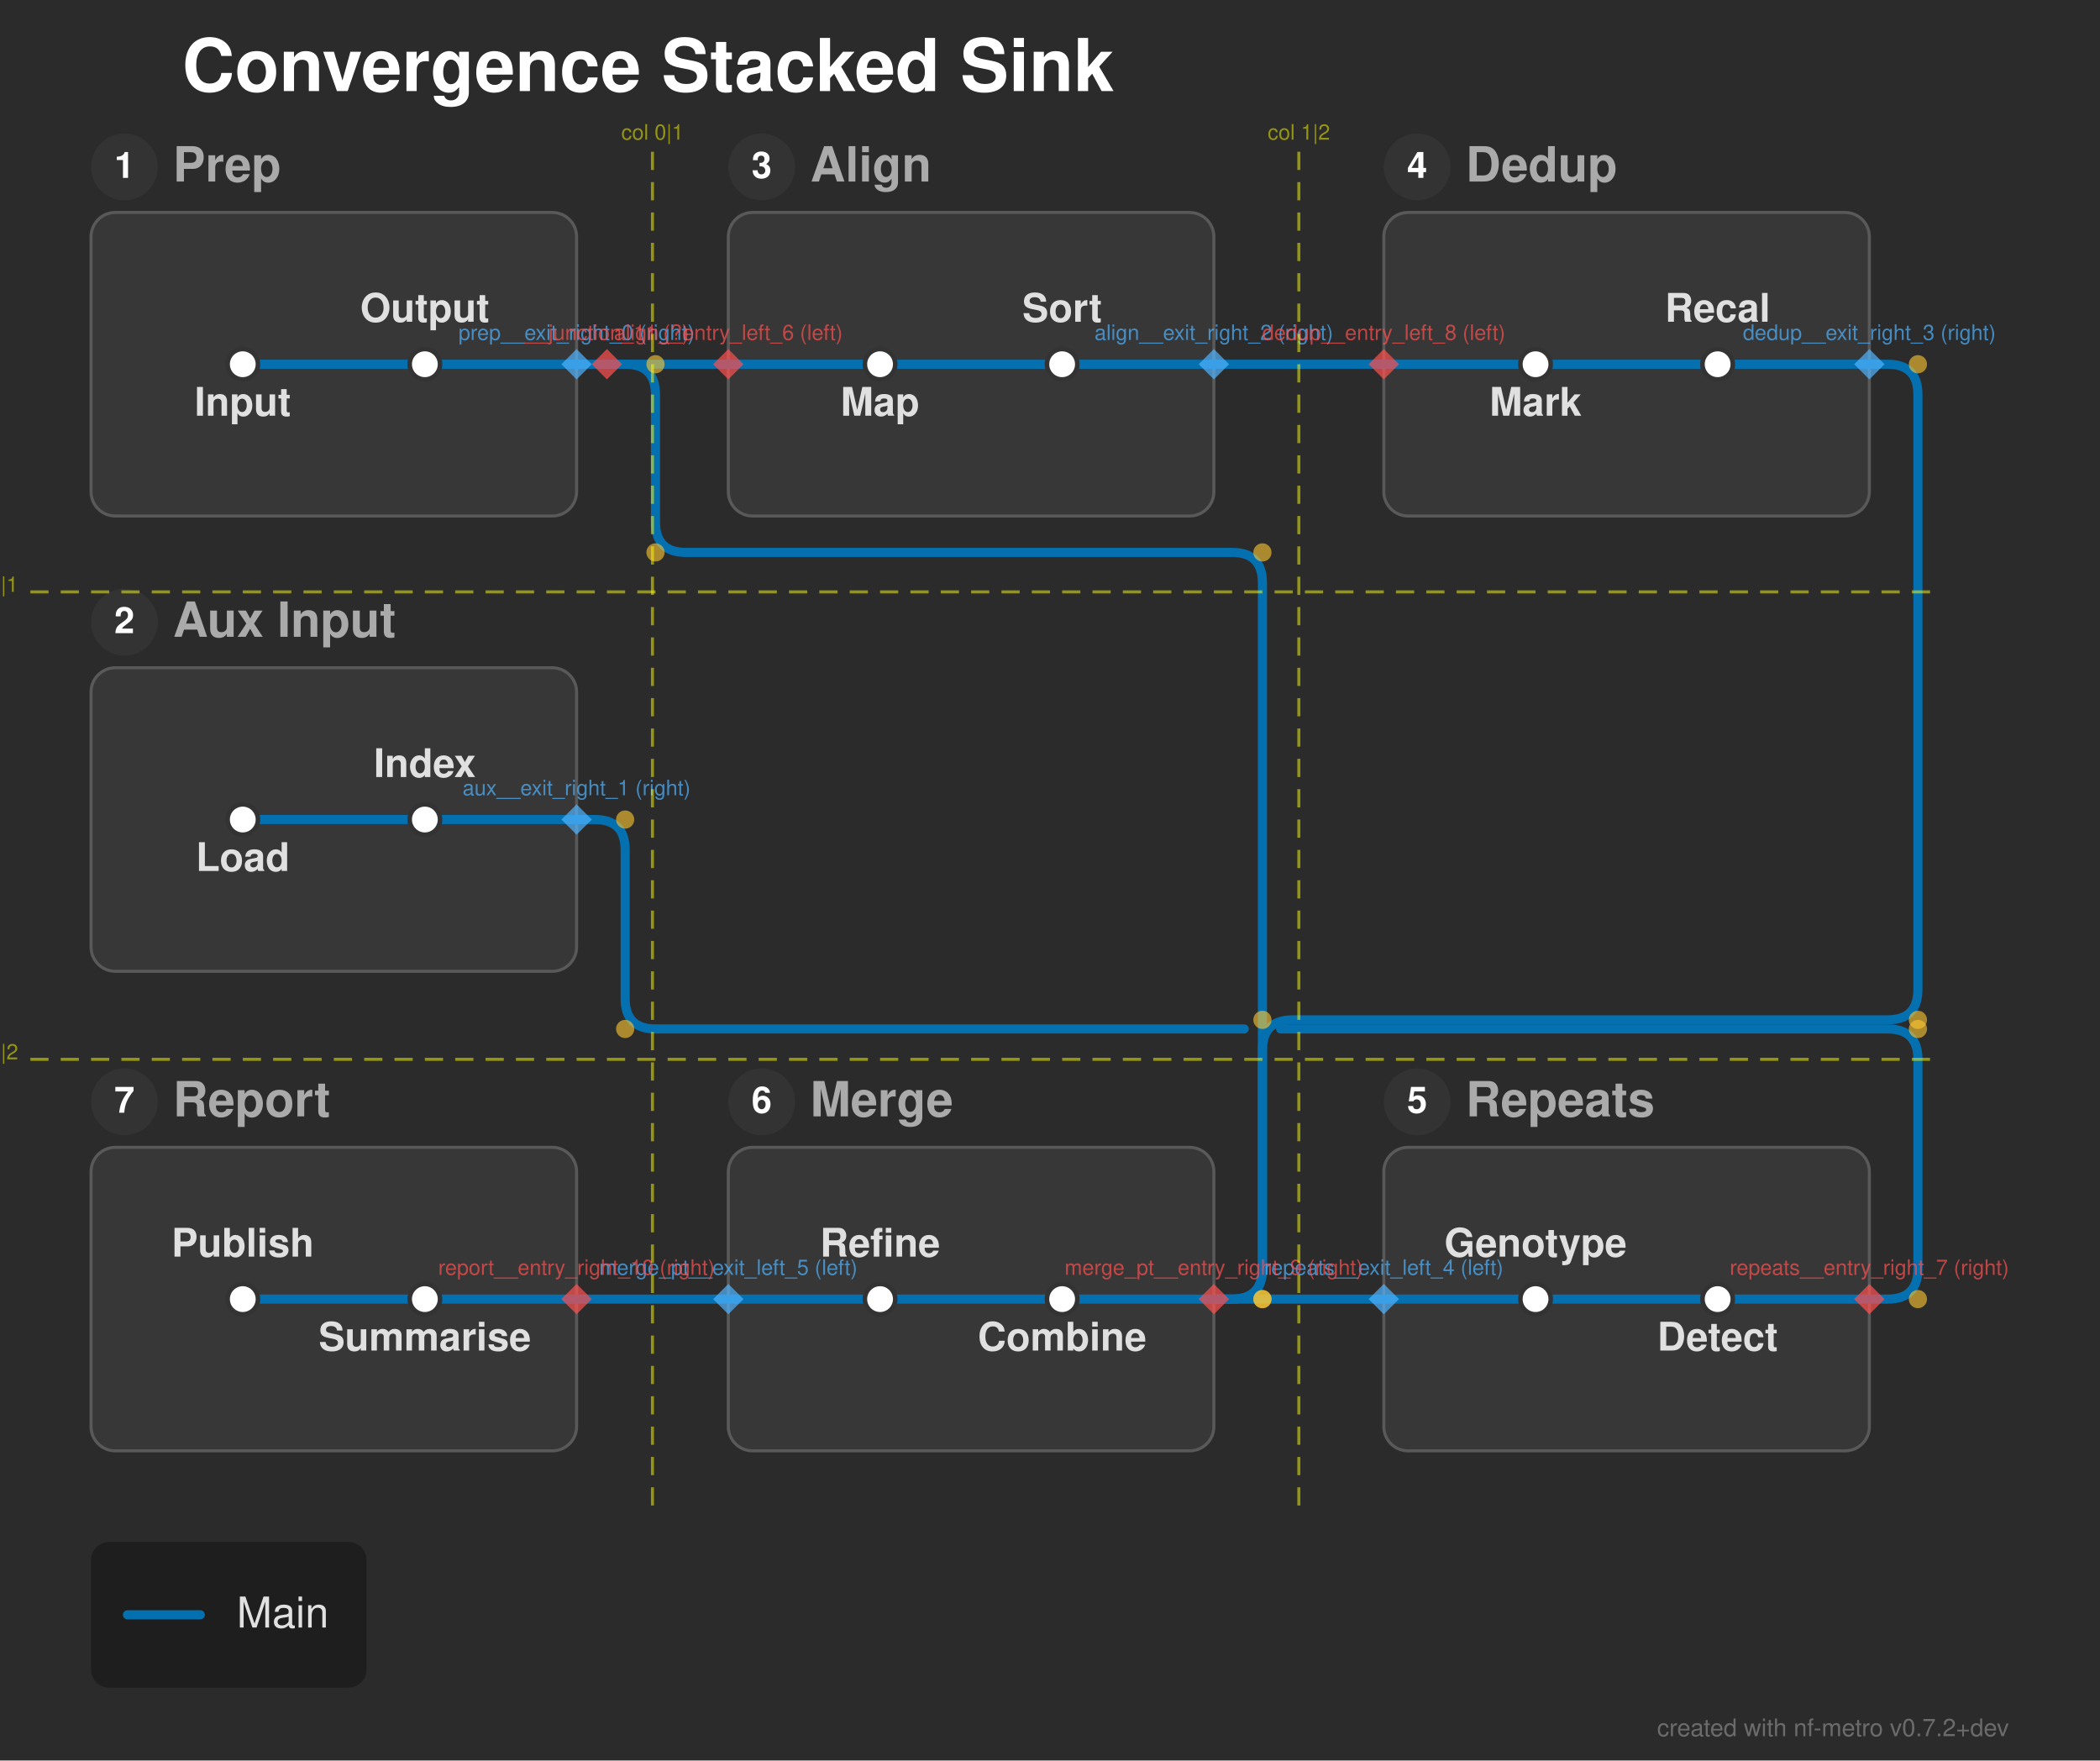
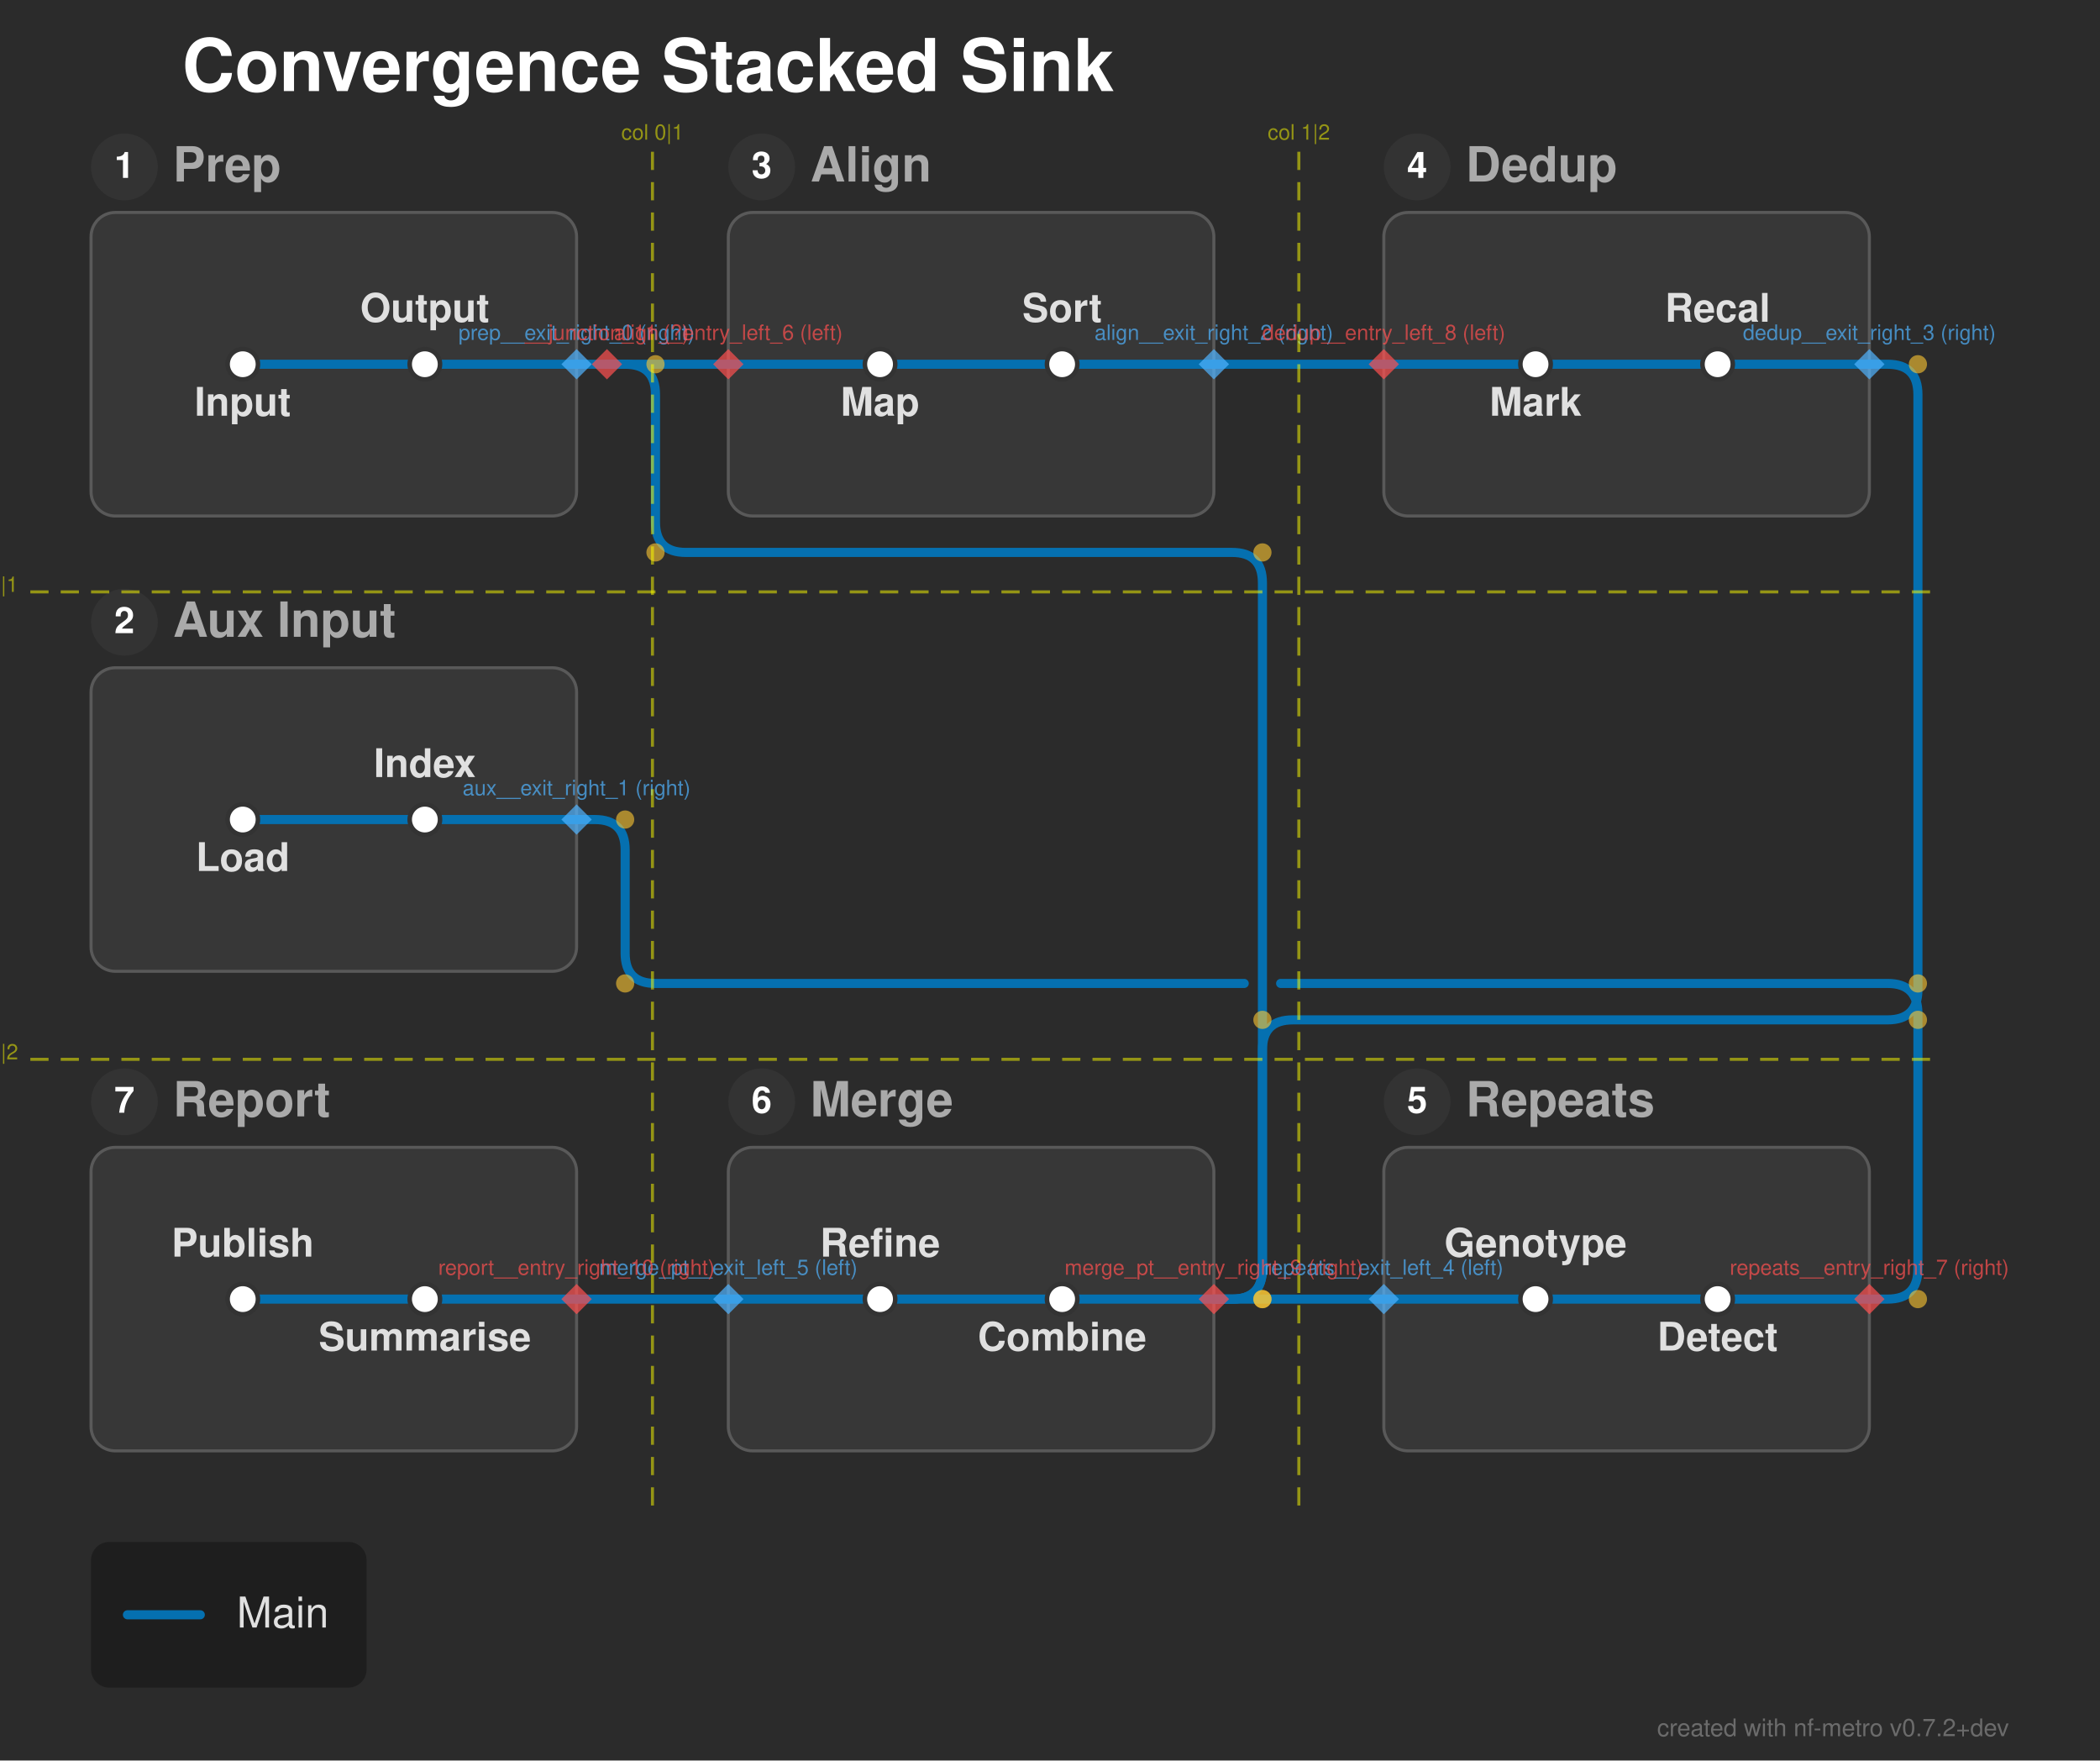
<svg xmlns="http://www.w3.org/2000/svg" width="692" height="580" viewBox="0 0 692 580">
  <defs>
</defs>
  <rect x="0" y="0" width="692" height="580" fill="#2b2b2b" />
  <text x="60.0" y="30.0" font-size="24.0" fill="#ffffff" font-family="'Helvetica Neue', Helvetica, Arial, sans-serif" font-weight="bold" class="nf-metro-title">Convergence Stacked Sink</text>
  <rect x="30.0" y="70.0" width="160.0" height="100.0" rx="8" ry="8" fill="#373737" stroke="#595959" stroke-width="1.0" class="nf-metro-section-box" data-section-id="prep" data-section-lines="main" />
  <circle cx="41.0" cy="55.0" r="11" fill="#333333" class="nf-metro-section-num-circle" data-section-id="prep" />
  <text x="41.0" y="55.0" font-size="12" fill="#ffffff" font-family="'Helvetica Neue', Helvetica, Arial, sans-serif" font-weight="bold" text-anchor="middle" dy="0.3em" data-section-id="prep">1</text>
  <text x="57.0" y="55.0" font-size="16.0" fill="#aaaaaa" font-family="'Helvetica Neue', Helvetica, Arial, sans-serif" font-weight="bold" dy="0.3em" class="nf-metro-section-label" data-section-id="prep">Prep</text>
  <rect x="30.0" y="220.0" width="160.0" height="100.0" rx="8" ry="8" fill="#373737" stroke="#595959" stroke-width="1.0" class="nf-metro-section-box" data-section-id="aux" data-section-lines="main" />
  <circle cx="41.0" cy="205.0" r="11" fill="#333333" class="nf-metro-section-num-circle" data-section-id="aux" />
  <text x="41.0" y="205.0" font-size="12" fill="#ffffff" font-family="'Helvetica Neue', Helvetica, Arial, sans-serif" font-weight="bold" text-anchor="middle" dy="0.3em" data-section-id="aux">2</text>
  <text x="57.0" y="205.0" font-size="16.0" fill="#aaaaaa" font-family="'Helvetica Neue', Helvetica, Arial, sans-serif" font-weight="bold" dy="0.3em" class="nf-metro-section-label" data-section-id="aux">Aux Input</text>
  <rect x="240.0" y="70.0" width="160.0" height="100.0" rx="8" ry="8" fill="#373737" stroke="#595959" stroke-width="1.0" class="nf-metro-section-box" data-section-id="align" data-section-lines="main" />
  <circle cx="251.0" cy="55.0" r="11" fill="#333333" class="nf-metro-section-num-circle" data-section-id="align" />
  <text x="251.0" y="55.0" font-size="12" fill="#ffffff" font-family="'Helvetica Neue', Helvetica, Arial, sans-serif" font-weight="bold" text-anchor="middle" dy="0.3em" data-section-id="align">3</text>
  <text x="267.0" y="55.0" font-size="16.0" fill="#aaaaaa" font-family="'Helvetica Neue', Helvetica, Arial, sans-serif" font-weight="bold" dy="0.3em" class="nf-metro-section-label" data-section-id="align">Align</text>
  <rect x="456.0" y="378.0" width="160.0" height="100.0" rx="8" ry="8" fill="#373737" stroke="#595959" stroke-width="1.0" class="nf-metro-section-box" data-section-id="repeats" data-section-lines="main" />
  <circle cx="467.0" cy="363.0" r="11" fill="#333333" class="nf-metro-section-num-circle" data-section-id="repeats" />
  <text x="467.0" y="363.0" font-size="12" fill="#ffffff" font-family="'Helvetica Neue', Helvetica, Arial, sans-serif" font-weight="bold" text-anchor="middle" dy="0.3em" data-section-id="repeats">5</text>
  <text x="483.0" y="363.0" font-size="16.0" fill="#aaaaaa" font-family="'Helvetica Neue', Helvetica, Arial, sans-serif" font-weight="bold" dy="0.3em" class="nf-metro-section-label" data-section-id="repeats">Repeats</text>
  <rect x="456.0" y="70.0" width="160.0" height="100.0" rx="8" ry="8" fill="#373737" stroke="#595959" stroke-width="1.0" class="nf-metro-section-box" data-section-id="dedup" data-section-lines="main" />
  <circle cx="467.0" cy="55.0" r="11" fill="#333333" class="nf-metro-section-num-circle" data-section-id="dedup" />
  <text x="467.0" y="55.0" font-size="12" fill="#ffffff" font-family="'Helvetica Neue', Helvetica, Arial, sans-serif" font-weight="bold" text-anchor="middle" dy="0.3em" data-section-id="dedup">4</text>
  <text x="483.0" y="55.0" font-size="16.0" fill="#aaaaaa" font-family="'Helvetica Neue', Helvetica, Arial, sans-serif" font-weight="bold" dy="0.3em" class="nf-metro-section-label" data-section-id="dedup">Dedup</text>
  <rect x="240.0" y="378.0" width="160.0" height="100.0" rx="8" ry="8" fill="#373737" stroke="#595959" stroke-width="1.0" class="nf-metro-section-box" data-section-id="merge_pt" data-section-lines="main" />
  <circle cx="251.0" cy="363.0" r="11" fill="#333333" class="nf-metro-section-num-circle" data-section-id="merge_pt" />
  <text x="251.0" y="363.0" font-size="12" fill="#ffffff" font-family="'Helvetica Neue', Helvetica, Arial, sans-serif" font-weight="bold" text-anchor="middle" dy="0.3em" data-section-id="merge_pt">6</text>
  <text x="267.0" y="363.0" font-size="16.0" fill="#aaaaaa" font-family="'Helvetica Neue', Helvetica, Arial, sans-serif" font-weight="bold" dy="0.3em" class="nf-metro-section-label" data-section-id="merge_pt">Merge</text>
  <rect x="30.0" y="378.0" width="160.0" height="100.0" rx="8" ry="8" fill="#373737" stroke="#595959" stroke-width="1.0" class="nf-metro-section-box" data-section-id="report" data-section-lines="main" />
  <circle cx="41.0" cy="363.0" r="11" fill="#333333" class="nf-metro-section-num-circle" data-section-id="report" />
  <text x="41.0" y="363.0" font-size="12" fill="#ffffff" font-family="'Helvetica Neue', Helvetica, Arial, sans-serif" font-weight="bold" text-anchor="middle" dy="0.3em" data-section-id="report">7</text>
  <text x="57.0" y="363.0" font-size="16.0" fill="#aaaaaa" font-family="'Helvetica Neue', Helvetica, Arial, sans-serif" font-weight="bold" dy="0.3em" class="nf-metro-section-label" data-section-id="report">Report</text>
  <path d="M80.0,120.0 L140.0,120.0" stroke="#0570b0" stroke-width="3.0" stroke-linecap="round" class="metro-line-main" data-line-id="main" />
  <path d="M80.0,270.0 L140.0,270.0" stroke="#0570b0" stroke-width="3.0" stroke-linecap="round" class="metro-line-main" data-line-id="main" />
  <path d="M290.0,120.0 L350.0,120.0" stroke="#0570b0" stroke-width="3.0" stroke-linecap="round" class="metro-line-main" data-line-id="main" />
  <path d="M566.0,428.0 L506.0,428.0" stroke="#0570b0" stroke-width="3.0" stroke-linecap="round" class="metro-line-main" data-line-id="main" />
  <path d="M506.0,120.0 L566.0,120.0" stroke="#0570b0" stroke-width="3.0" stroke-linecap="round" class="metro-line-main" data-line-id="main" />
  <path d="M350.0,428.0 L290.0,428.0" stroke="#0570b0" stroke-width="3.0" stroke-linecap="round" class="metro-line-main" data-line-id="main" />
  <path d="M140.0,428.0 L80.0,428.0" stroke="#0570b0" stroke-width="3.0" stroke-linecap="round" class="metro-line-main" data-line-id="main" />
  <path d="M140.0,120.0 L190.0,120.0" stroke="#0570b0" stroke-width="3.0" stroke-linecap="round" class="metro-line-main" data-line-id="main" />
  <path d="M240.0,120.0 L290.0,120.0" stroke="#0570b0" stroke-width="3.0" stroke-linecap="round" class="metro-line-main" data-line-id="main" />
  <path d="M140.0,270.0 L190.0,270.0" stroke="#0570b0" stroke-width="3.0" stroke-linecap="round" class="metro-line-main" data-line-id="main" />
  <path d="M616.0,428.0 L566.0,428.0" stroke="#0570b0" stroke-width="3.0" stroke-linecap="round" class="metro-line-main" data-line-id="main" />
  <path d="M350.0,120.0 L400.0,120.0" stroke="#0570b0" stroke-width="3.0" stroke-linecap="round" class="metro-line-main" data-line-id="main" />
  <path d="M456.0,120.0 L506.0,120.0" stroke="#0570b0" stroke-width="3.0" stroke-linecap="round" class="metro-line-main" data-line-id="main" />
  <path d="M566.0,120.0 L616.0,120.0" stroke="#0570b0" stroke-width="3.0" stroke-linecap="round" class="metro-line-main" data-line-id="main" />
  <path d="M400.0,428.0 L350.0,428.0" stroke="#0570b0" stroke-width="3.0" stroke-linecap="round" class="metro-line-main" data-line-id="main" />
  <path d="M506.0,428.0 L456.0,428.0" stroke="#0570b0" stroke-width="3.0" stroke-linecap="round" class="metro-line-main" data-line-id="main" />
  <path d="M290.0,428.0 L240.0,428.0" stroke="#0570b0" stroke-width="3.0" stroke-linecap="round" class="metro-line-main" data-line-id="main" />
  <path d="M190.0,428.0 L140.0,428.0" stroke="#0570b0" stroke-width="3.0" stroke-linecap="round" class="metro-line-main" data-line-id="main" />
  <path d="M190.0,120.0 L200.0,120.0" stroke="#0570b0" stroke-width="3.0" stroke-linecap="round" class="metro-line-main" data-line-id="main" />
  <path d="M200.0,120.0 L240.0,120.0" stroke="#0570b0" stroke-width="3.0" stroke-linecap="round" class="metro-line-main" data-line-id="main" />
  <path d="M200.0,120.0 L206.0,120.0 Q216.0,120.0,216.0,130.0 L216.0,172.0 Q216.0,182.0,226.0,182.0 L406.0,182.0 Q416.0,182.0,416.0,192.0 L416.0,418.0 Q416.0,428.0,406.0,428.0 L400.0,428.0" stroke="#0570b0" stroke-width="3.0" fill="none" stroke-linecap="round" stroke-linejoin="round" class="metro-line-main" data-line-id="main" />
-   <path d="M190.0,270.0 L196.0,270.0 Q206.0,270.0,206.0,280.0 L206.0,329.0 Q206.0,339.0,216.0,339.0 L410.0,339.0 M422.0,339.0 L622.0,339.0 Q632.0,339.0,632.0,349.0 L632.0,418.0 Q632.0,428.0,622.0,428.0 L616.0,428.0" stroke="#0570b0" stroke-width="3.0" fill="none" stroke-linecap="round" stroke-linejoin="round" class="metro-line-main" data-line-id="main" />
+   <path d="M190.0,270.0 L196.0,270.0 Q206.0,270.0,206.0,280.0 L206.0,314.0 Q206.0,324.0,216.0,324.0 L410.0,324.0 M422.0,324.0 L622.0,324.0 Q632.0,324.0,632.0,334.0 L632.0,418.0 Q632.0,428.0,622.0,428.0 L616.0,428.0" stroke="#0570b0" stroke-width="3.0" fill="none" stroke-linecap="round" stroke-linejoin="round" class="metro-line-main" data-line-id="main" />
  <path d="M400.0,120.0 L456.0,120.0" stroke="#0570b0" stroke-width="3.0" stroke-linecap="round" class="metro-line-main" data-line-id="main" />
  <path d="M616.0,120.0 L622.0,120.0 Q632.0,120.0,632.0,130.0 L632.0,326.0 Q632.0,336.0,622.0,336.0 L426.0,336.0 Q416.0,336.0,416.0,346.0 L416.0,418.0 Q416.0,428.0,406.0,428.0 L400.0,428.0" stroke="#0570b0" stroke-width="3.0" fill="none" stroke-linecap="round" stroke-linejoin="round" class="metro-line-main" data-line-id="main" />
  <path d="M456.0,428.0 L400.0,428.0" stroke="#0570b0" stroke-width="3.0" stroke-linecap="round" class="metro-line-main" data-line-id="main" />
  <path d="M240.0,428.0 L190.0,428.0" stroke="#0570b0" stroke-width="3.0" stroke-linecap="round" class="metro-line-main" data-line-id="main" />
  <rect x="75.0" y="115.0" width="10.0" height="10.0" rx="5.0" ry="5.0" fill="#ffffff" stroke="#333333" stroke-width="1.5" class="nf-metro-station" data-station-id="p1" data-station-lines="main" data-station-label="Input" data-section-id="prep" data-section-name="Prep" />
  <rect x="135.0" y="115.0" width="10.0" height="10.0" rx="5.0" ry="5.0" fill="#ffffff" stroke="#333333" stroke-width="1.5" class="nf-metro-station" data-station-id="p2" data-station-lines="main" data-station-label="Output" data-section-id="prep" data-section-name="Prep" />
  <rect x="75.0" y="265.0" width="10.0" height="10.0" rx="5.0" ry="5.0" fill="#ffffff" stroke="#333333" stroke-width="1.5" class="nf-metro-station" data-station-id="x1" data-station-lines="main" data-station-label="Load" data-section-id="aux" data-section-name="Aux Input" />
  <rect x="135.0" y="265.0" width="10.0" height="10.0" rx="5.0" ry="5.0" fill="#ffffff" stroke="#333333" stroke-width="1.5" class="nf-metro-station" data-station-id="x2" data-station-lines="main" data-station-label="Index" data-section-id="aux" data-section-name="Aux Input" />
  <rect x="285.0" y="115.0" width="10.0" height="10.0" rx="5.0" ry="5.0" fill="#ffffff" stroke="#333333" stroke-width="1.5" class="nf-metro-station" data-station-id="a1" data-station-lines="main" data-station-label="Map" data-section-id="align" data-section-name="Align" />
  <rect x="345.0" y="115.0" width="10.0" height="10.0" rx="5.0" ry="5.0" fill="#ffffff" stroke="#333333" stroke-width="1.5" class="nf-metro-station" data-station-id="a2" data-station-lines="main" data-station-label="Sort" data-section-id="align" data-section-name="Align" />
  <rect x="561.0" y="423.0" width="10.0" height="10.0" rx="5.0" ry="5.0" fill="#ffffff" stroke="#333333" stroke-width="1.5" class="nf-metro-station" data-station-id="r1" data-station-lines="main" data-station-label="Detect" data-section-id="repeats" data-section-name="Repeats" />
  <rect x="501.0" y="423.0" width="10.0" height="10.0" rx="5.0" ry="5.0" fill="#ffffff" stroke="#333333" stroke-width="1.5" class="nf-metro-station" data-station-id="r2" data-station-lines="main" data-station-label="Genotype" data-section-id="repeats" data-section-name="Repeats" />
  <rect x="501.0" y="115.0" width="10.0" height="10.0" rx="5.0" ry="5.0" fill="#ffffff" stroke="#333333" stroke-width="1.5" class="nf-metro-station" data-station-id="d1" data-station-lines="main" data-station-label="Mark" data-section-id="dedup" data-section-name="Dedup" />
  <rect x="561.0" y="115.0" width="10.0" height="10.0" rx="5.0" ry="5.0" fill="#ffffff" stroke="#333333" stroke-width="1.5" class="nf-metro-station" data-station-id="d2" data-station-lines="main" data-station-label="Recal" data-section-id="dedup" data-section-name="Dedup" />
  <rect x="345.0" y="423.0" width="10.0" height="10.0" rx="5.0" ry="5.0" fill="#ffffff" stroke="#333333" stroke-width="1.5" class="nf-metro-station" data-station-id="g1" data-station-lines="main" data-station-label="Combine" data-section-id="merge_pt" data-section-name="Merge" />
  <rect x="285.0" y="423.0" width="10.0" height="10.0" rx="5.0" ry="5.0" fill="#ffffff" stroke="#333333" stroke-width="1.5" class="nf-metro-station" data-station-id="g2" data-station-lines="main" data-station-label="Refine" data-section-id="merge_pt" data-section-name="Merge" />
  <rect x="135.0" y="423.0" width="10.0" height="10.0" rx="5.0" ry="5.0" fill="#ffffff" stroke="#333333" stroke-width="1.5" class="nf-metro-station" data-station-id="rp1" data-station-lines="main" data-station-label="Summarise" data-section-id="report" data-section-name="Report" />
  <rect x="75.0" y="423.0" width="10.0" height="10.0" rx="5.0" ry="5.0" fill="#ffffff" stroke="#333333" stroke-width="1.5" class="nf-metro-station" data-station-id="rp2" data-station-lines="main" data-station-label="Publish" data-section-id="report" data-section-name="Report" />
  <text x="80.0" y="131.0" font-size="13.0" fill="#e0e0e0" font-family="'Helvetica Neue', Helvetica, Arial, sans-serif" font-weight="bold" text-anchor="middle" dominant-baseline="hanging" data-station-id="p1" class="nf-metro-station-label">Input</text>
  <text x="80.0" y="281.0" font-size="13.0" fill="#e0e0e0" font-family="'Helvetica Neue', Helvetica, Arial, sans-serif" font-weight="bold" text-anchor="middle" dominant-baseline="hanging" data-station-id="x1" class="nf-metro-station-label">Load</text>
  <text x="290.0" y="131.0" font-size="13.0" fill="#e0e0e0" font-family="'Helvetica Neue', Helvetica, Arial, sans-serif" font-weight="bold" text-anchor="middle" dominant-baseline="hanging" data-station-id="a1" class="nf-metro-station-label">Map</text>
  <text x="566.0" y="439.0" font-size="13.0" fill="#e0e0e0" font-family="'Helvetica Neue', Helvetica, Arial, sans-serif" font-weight="bold" text-anchor="middle" dominant-baseline="hanging" data-station-id="r1" class="nf-metro-station-label">Detect</text>
  <text x="506.0" y="131.0" font-size="13.0" fill="#e0e0e0" font-family="'Helvetica Neue', Helvetica, Arial, sans-serif" font-weight="bold" text-anchor="middle" dominant-baseline="hanging" data-station-id="d1" class="nf-metro-station-label">Mark</text>
  <text x="350.0" y="439.0" font-size="13.0" fill="#e0e0e0" font-family="'Helvetica Neue', Helvetica, Arial, sans-serif" font-weight="bold" text-anchor="middle" dominant-baseline="hanging" data-station-id="g1" class="nf-metro-station-label">Combine</text>
  <text x="140.0" y="439.0" font-size="13.0" fill="#e0e0e0" font-family="'Helvetica Neue', Helvetica, Arial, sans-serif" font-weight="bold" text-anchor="middle" dominant-baseline="hanging" data-station-id="rp1" class="nf-metro-station-label">Summarise</text>
  <text x="140.0" y="106.0" font-size="13.0" fill="#e0e0e0" font-family="'Helvetica Neue', Helvetica, Arial, sans-serif" font-weight="bold" text-anchor="middle" dominant-baseline="auto" data-station-id="p2" class="nf-metro-station-label">Output</text>
  <text x="140.0" y="256.0" font-size="13.0" fill="#e0e0e0" font-family="'Helvetica Neue', Helvetica, Arial, sans-serif" font-weight="bold" text-anchor="middle" dominant-baseline="auto" data-station-id="x2" class="nf-metro-station-label">Index</text>
  <text x="350.0" y="106.0" font-size="13.0" fill="#e0e0e0" font-family="'Helvetica Neue', Helvetica, Arial, sans-serif" font-weight="bold" text-anchor="middle" dominant-baseline="auto" data-station-id="a2" class="nf-metro-station-label">Sort</text>
  <text x="506.0" y="414.0" font-size="13.0" fill="#e0e0e0" font-family="'Helvetica Neue', Helvetica, Arial, sans-serif" font-weight="bold" text-anchor="middle" dominant-baseline="auto" data-station-id="r2" class="nf-metro-station-label">Genotype</text>
  <text x="566.0" y="106.0" font-size="13.0" fill="#e0e0e0" font-family="'Helvetica Neue', Helvetica, Arial, sans-serif" font-weight="bold" text-anchor="middle" dominant-baseline="auto" data-station-id="d2" class="nf-metro-station-label">Recal</text>
  <text x="290.0" y="414.0" font-size="13.0" fill="#e0e0e0" font-family="'Helvetica Neue', Helvetica, Arial, sans-serif" font-weight="bold" text-anchor="middle" dominant-baseline="auto" data-station-id="g2" class="nf-metro-station-label">Refine</text>
  <text x="80.0" y="414.0" font-size="13.0" fill="#e0e0e0" font-family="'Helvetica Neue', Helvetica, Arial, sans-serif" font-weight="bold" text-anchor="middle" dominant-baseline="auto" data-station-id="rp2" class="nf-metro-station-label">Publish</text>
  <circle cx="216.0" cy="120.0" r="3.0" fill="rgba(255, 200, 50, 0.6)" />
  <circle cx="216.0" cy="182.0" r="3.0" fill="rgba(255, 200, 50, 0.6)" />
  <circle cx="416.0" cy="182.0" r="3.0" fill="rgba(255, 200, 50, 0.6)" />
  <circle cx="416.0" cy="428.0" r="3.0" fill="rgba(255, 200, 50, 0.6)" />
  <circle cx="206.0" cy="270.0" r="3.0" fill="rgba(255, 200, 50, 0.6)" />
-   <circle cx="206.0" cy="339.0" r="3.0" fill="rgba(255, 200, 50, 0.6)" />
-   <circle cx="632.0" cy="339.0" r="3.0" fill="rgba(255, 200, 50, 0.6)" />
+   <circle cx="206.0" cy="324.0" r="3.0" fill="rgba(255, 200, 50, 0.6)" />
+   <circle cx="632.0" cy="324.0" r="3.0" fill="rgba(255, 200, 50, 0.6)" />
  <circle cx="632.0" cy="428.0" r="3.0" fill="rgba(255, 200, 50, 0.6)" />
  <circle cx="632.0" cy="120.0" r="3.0" fill="rgba(255, 200, 50, 0.6)" />
  <circle cx="632.0" cy="336.0" r="3.0" fill="rgba(255, 200, 50, 0.6)" />
  <circle cx="416.0" cy="336.0" r="3.0" fill="rgba(255, 200, 50, 0.6)" />
  <circle cx="416.0" cy="428.0" r="3.0" fill="rgba(255, 200, 50, 0.6)" />
  <path d="M190.0,115.0 L195.0,120.0 L190.0,125.0 L185.0,120.0 Z" fill="rgba(80, 180, 255, 0.7)" stroke="none" />
  <text x="190.0" y="112.0" font-size="7" fill="rgba(80, 180, 255, 0.7)" font-family="'Helvetica Neue', Helvetica, Arial, sans-serif" text-anchor="middle" dominant-baseline="auto">prep__exit_right_0 (right)</text>
  <path d="M190.0,265.0 L195.0,270.0 L190.0,275.0 L185.0,270.0 Z" fill="rgba(80, 180, 255, 0.7)" stroke="none" />
  <text x="190.0" y="262.0" font-size="7" fill="rgba(80, 180, 255, 0.7)" font-family="'Helvetica Neue', Helvetica, Arial, sans-serif" text-anchor="middle" dominant-baseline="auto">aux__exit_right_1 (right)</text>
  <path d="M400.0,115.0 L405.0,120.0 L400.0,125.0 L395.0,120.0 Z" fill="rgba(80, 180, 255, 0.7)" stroke="none" />
  <text x="400.0" y="112.0" font-size="7" fill="rgba(80, 180, 255, 0.7)" font-family="'Helvetica Neue', Helvetica, Arial, sans-serif" text-anchor="middle" dominant-baseline="auto">align__exit_right_2 (right)</text>
  <path d="M616.0,115.0 L621.0,120.0 L616.0,125.0 L611.0,120.0 Z" fill="rgba(80, 180, 255, 0.7)" stroke="none" />
  <text x="616.0" y="112.0" font-size="7" fill="rgba(80, 180, 255, 0.7)" font-family="'Helvetica Neue', Helvetica, Arial, sans-serif" text-anchor="middle" dominant-baseline="auto">dedup__exit_right_3 (right)</text>
  <path d="M456.0,423.0 L461.0,428.0 L456.0,433.0 L451.0,428.0 Z" fill="rgba(80, 180, 255, 0.7)" stroke="none" />
  <text x="456.0" y="420.0" font-size="7" fill="rgba(80, 180, 255, 0.7)" font-family="'Helvetica Neue', Helvetica, Arial, sans-serif" text-anchor="middle" dominant-baseline="auto">repeats__exit_left_4 (left)</text>
  <path d="M240.0,423.0 L245.0,428.0 L240.0,433.0 L235.0,428.0 Z" fill="rgba(80, 180, 255, 0.7)" stroke="none" />
  <text x="240.0" y="420.0" font-size="7" fill="rgba(80, 180, 255, 0.7)" font-family="'Helvetica Neue', Helvetica, Arial, sans-serif" text-anchor="middle" dominant-baseline="auto">merge_pt__exit_left_5 (left)</text>
  <path d="M240.0,115.0 L245.0,120.0 L240.0,125.0 L235.0,120.0 Z" fill="rgba(255, 80, 80, 0.7)" stroke="none" />
  <text x="240.0" y="112.0" font-size="7" fill="rgba(255, 80, 80, 0.7)" font-family="'Helvetica Neue', Helvetica, Arial, sans-serif" text-anchor="middle" dominant-baseline="auto">align__entry_left_6 (left)</text>
  <path d="M616.0,423.0 L621.0,428.0 L616.0,433.0 L611.0,428.0 Z" fill="rgba(255, 80, 80, 0.7)" stroke="none" />
  <text x="616.0" y="420.0" font-size="7" fill="rgba(255, 80, 80, 0.7)" font-family="'Helvetica Neue', Helvetica, Arial, sans-serif" text-anchor="middle" dominant-baseline="auto">repeats__entry_right_7 (right)</text>
  <path d="M456.0,115.0 L461.0,120.0 L456.0,125.0 L451.0,120.0 Z" fill="rgba(255, 80, 80, 0.7)" stroke="none" />
  <text x="456.0" y="112.0" font-size="7" fill="rgba(255, 80, 80, 0.7)" font-family="'Helvetica Neue', Helvetica, Arial, sans-serif" text-anchor="middle" dominant-baseline="auto">dedup__entry_left_8 (left)</text>
  <path d="M400.0,423.0 L405.0,428.0 L400.0,433.0 L395.0,428.0 Z" fill="rgba(255, 80, 80, 0.7)" stroke="none" />
  <text x="400.0" y="420.0" font-size="7" fill="rgba(255, 80, 80, 0.7)" font-family="'Helvetica Neue', Helvetica, Arial, sans-serif" text-anchor="middle" dominant-baseline="auto">merge_pt__entry_right_9 (right)</text>
  <path d="M190.0,423.0 L195.0,428.0 L190.0,433.0 L185.0,428.0 Z" fill="rgba(255, 80, 80, 0.7)" stroke="none" />
  <text x="190.0" y="420.0" font-size="7" fill="rgba(255, 80, 80, 0.7)" font-family="'Helvetica Neue', Helvetica, Arial, sans-serif" text-anchor="middle" dominant-baseline="auto">report__entry_right_10 (right)</text>
  <path d="M200.0,115.0 L205.0,120.0 L200.0,125.0 L195.0,120.0 Z" fill="rgba(255, 80, 80, 0.7)" stroke="none" />
  <text x="200.0" y="112.0" font-size="7" fill="rgba(255, 80, 80, 0.7)" font-family="'Helvetica Neue', Helvetica, Arial, sans-serif" text-anchor="middle" dominant-baseline="auto">__junction_11 (?)</text>
  <path d="M215.0,50.0 L215.0,498.0" stroke="rgba(255, 255, 0, 0.5)" stroke-width="1" stroke-dasharray="6,4" />
  <text x="215.0" y="46.0" font-size="7" fill="rgba(255, 255, 0, 0.5)" font-family="'Helvetica Neue', Helvetica, Arial, sans-serif" text-anchor="middle">col 0|1</text>
  <path d="M428.0,50.0 L428.0,498.0" stroke="rgba(255, 255, 0, 0.5)" stroke-width="1" stroke-dasharray="6,4" />
  <text x="428.0" y="46.0" font-size="7" fill="rgba(255, 255, 0, 0.5)" font-family="'Helvetica Neue', Helvetica, Arial, sans-serif" text-anchor="middle">col 1|2</text>
  <path d="M10.0,195.0 L636.0,195.0" stroke="rgba(255, 255, 0, 0.5)" stroke-width="1" stroke-dasharray="6,4" />
  <path d="M10.0,349.0 L636.0,349.0" stroke="rgba(255, 255, 0, 0.5)" stroke-width="1" stroke-dasharray="6,4" />
  <text x="6.0" y="195.0" font-size="7" fill="rgba(255, 255, 0, 0.5)" font-family="'Helvetica Neue', Helvetica, Arial, sans-serif" text-anchor="end">row 0|1</text>
  <text x="6.0" y="349.0" font-size="7" fill="rgba(255, 255, 0, 0.5)" font-family="'Helvetica Neue', Helvetica, Arial, sans-serif" text-anchor="end">row 1|2</text>
  <rect x="30.0" y="508.0" width="90.8" height="48.0" rx="6" ry="6" fill="rgba(0, 0, 0, 0.3)" />
  <path d="M42.0,532.0 L66.0,532.0" stroke="#0570b0" stroke-width="3.0" stroke-linecap="round" />
  <text x="78.0" y="532.0" font-size="14.0" fill="#e0e0e0" font-family="'Helvetica Neue', Helvetica, Arial, sans-serif" dy="0.3em">Main</text>
  <text x="662.0" y="572.0" font-size="8" fill="rgba(150, 150, 150, 0.6)" font-family="'Helvetica Neue', Helvetica, Arial, sans-serif" text-anchor="end">created with nf-metro v0.7.2+dev</text>
</svg>
